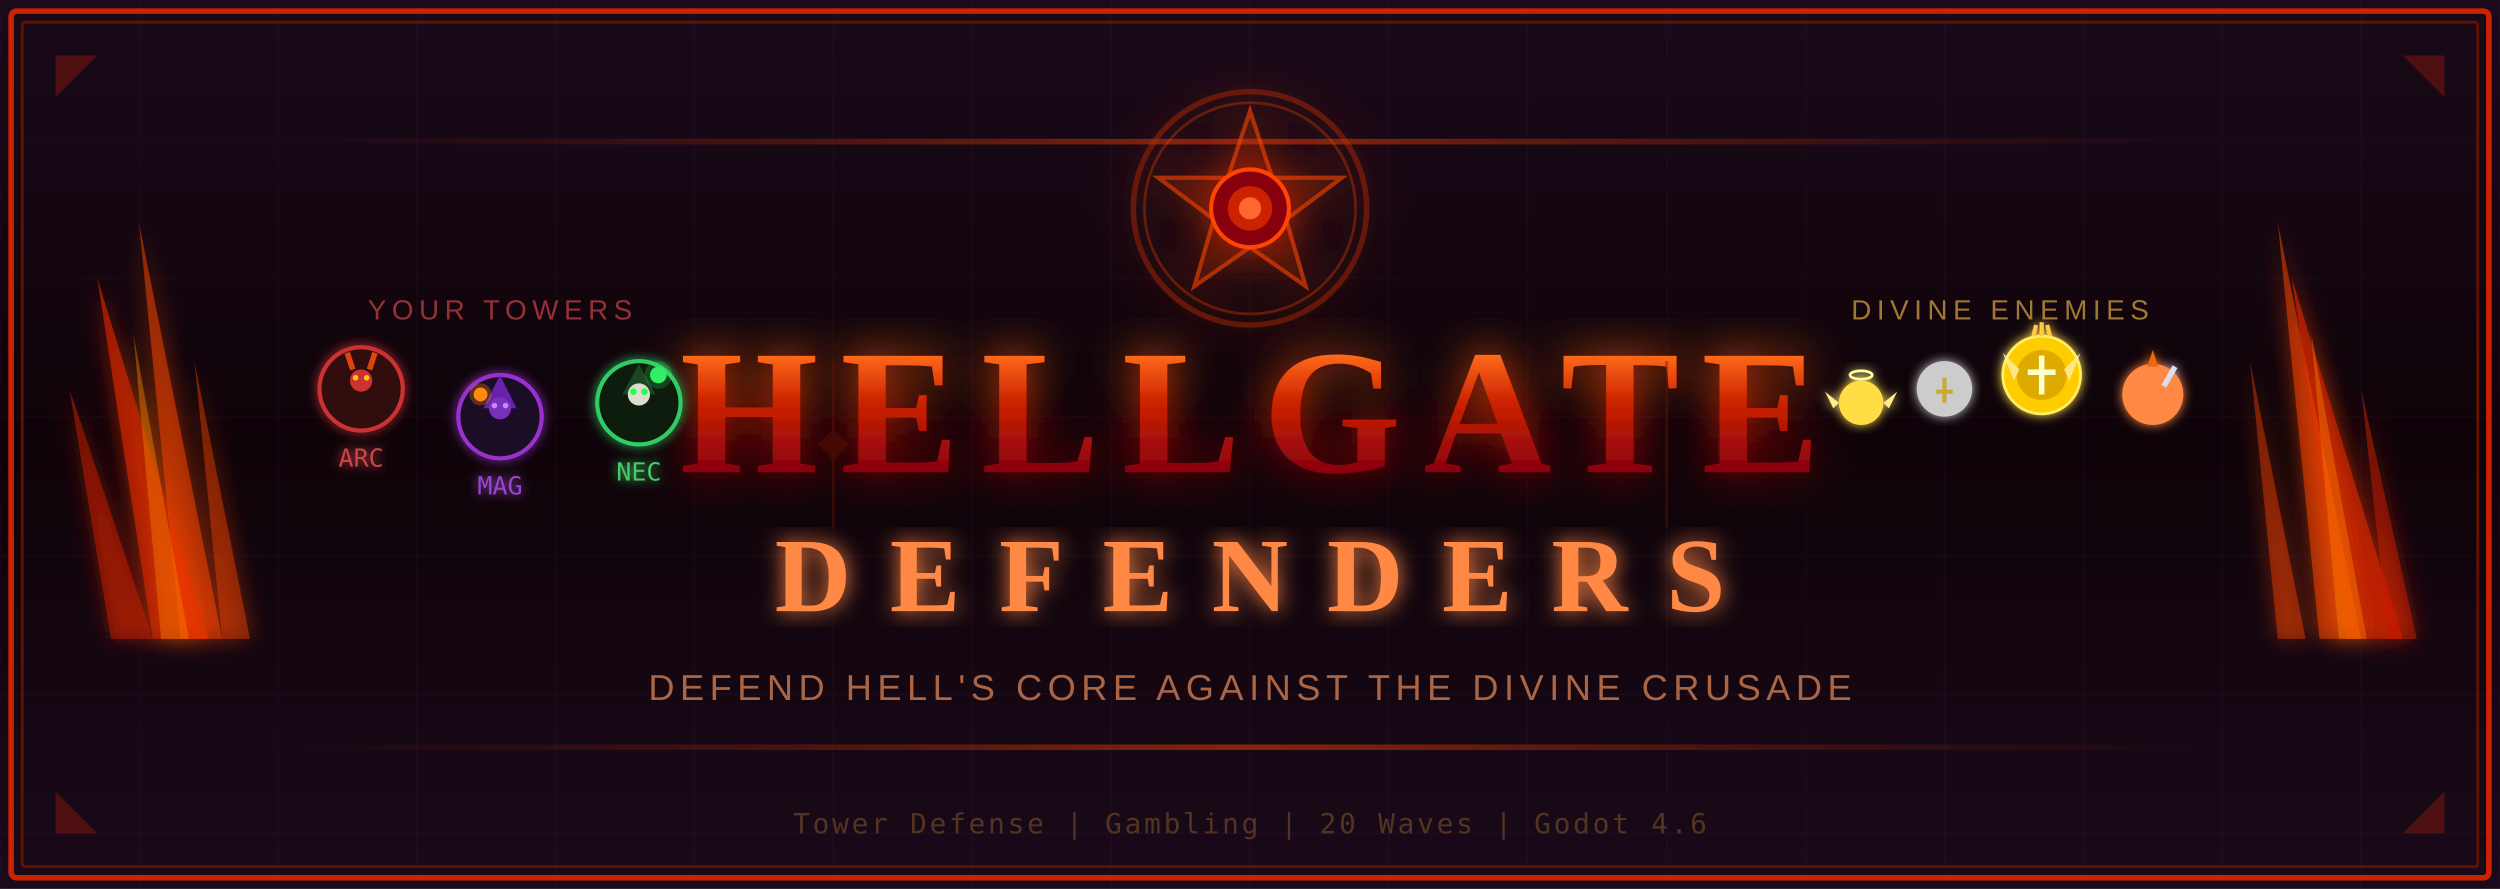
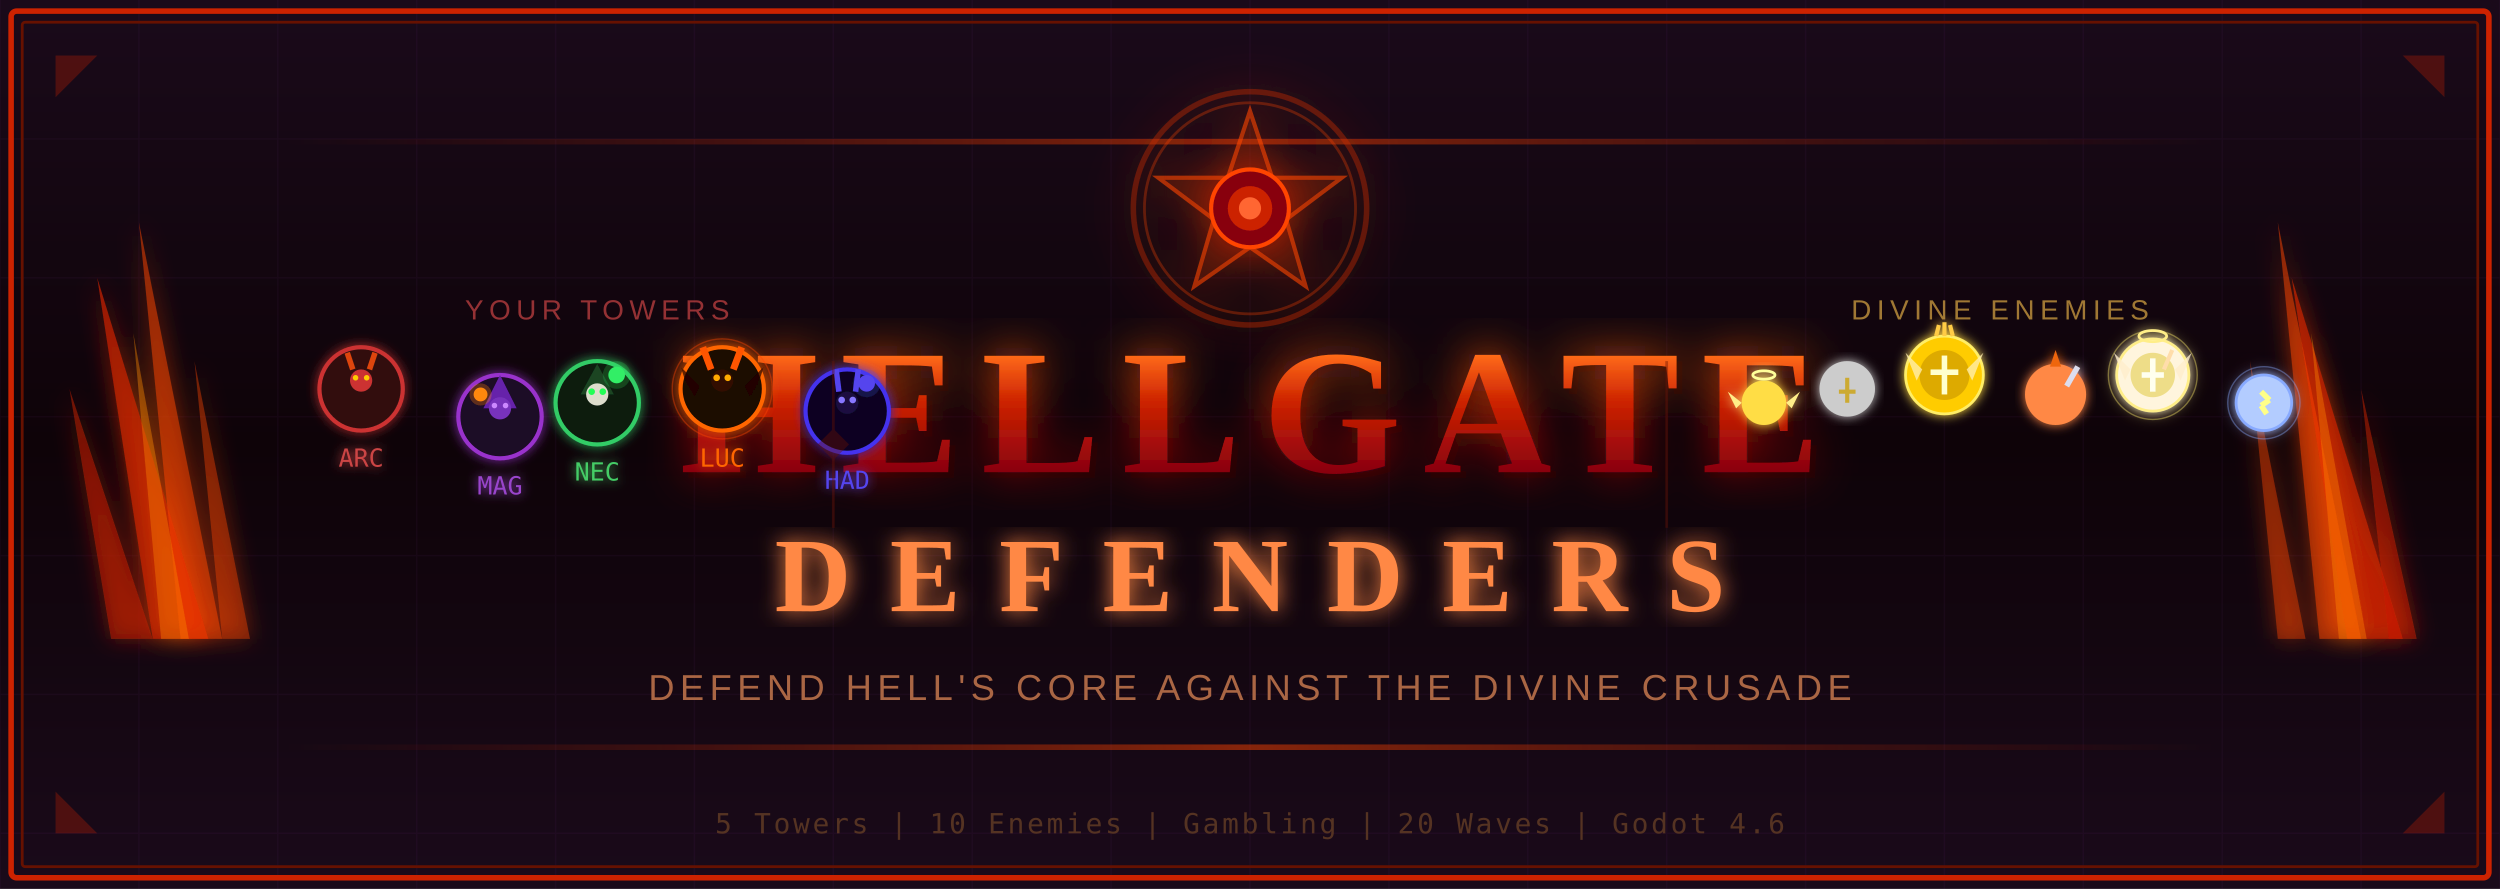
<svg xmlns="http://www.w3.org/2000/svg" viewBox="0 0 900 320" width="900" height="320">
  <defs>
    <linearGradient id="bgGrad" x1="0%" y1="0%" x2="0%" y2="100%">
      <stop offset="0%" style="stop-color:#1a0a1a;stop-opacity:1" />
      <stop offset="50%" style="stop-color:#0e0308;stop-opacity:1" />
      <stop offset="100%" style="stop-color:#1a0a1a;stop-opacity:1" />
    </linearGradient>
    <linearGradient id="fireGrad" x1="0%" y1="0%" x2="0%" y2="100%">
      <stop offset="0%" style="stop-color:#ff6b1a" />
      <stop offset="40%" style="stop-color:#cc2200" />
      <stop offset="100%" style="stop-color:#880011" />
    </linearGradient>
    <linearGradient id="lavaGrad" x1="0%" y1="0%" x2="100%" y2="0%">
      <stop offset="0%" style="stop-color:#cc2200;stop-opacity:0" />
      <stop offset="50%" style="stop-color:#ff4400;stop-opacity:0.8" />
      <stop offset="100%" style="stop-color:#cc2200;stop-opacity:0" />
    </linearGradient>
    <filter id="glow" x="-20%" y="-20%" width="140%" height="140%">
      <feGaussianBlur in="SourceGraphic" stdDeviation="4" result="blur" />
      <feMerge>
        <feMergeNode in="blur" />
        <feMergeNode in="SourceGraphic" />
      </feMerge>
    </filter>
    <filter id="strongGlow" x="-30%" y="-30%" width="160%" height="160%">
      <feGaussianBlur in="SourceGraphic" stdDeviation="8" result="blur" />
      <feMerge>
        <feMergeNode in="blur" />
        <feMergeNode in="SourceGraphic" />
      </feMerge>
    </filter>
    <filter id="softGlow" x="-15%" y="-15%" width="130%" height="130%">
      <feGaussianBlur in="SourceGraphic" stdDeviation="2" result="blur" />
      <feMerge>
        <feMergeNode in="blur" />
        <feMergeNode in="SourceGraphic" />
      </feMerge>
    </filter>
  </defs>
  <rect width="900" height="320" fill="url(#bgGrad)" />
  <g opacity="0.06">
    <line x1="0" y1="0" x2="0" y2="320" stroke="#8833aa" stroke-width="0.5" />
    <line x1="50" y1="0" x2="50" y2="320" stroke="#8833aa" stroke-width="0.5" />
    <line x1="100" y1="0" x2="100" y2="320" stroke="#8833aa" stroke-width="0.5" />
    <line x1="150" y1="0" x2="150" y2="320" stroke="#8833aa" stroke-width="0.5" />
    <line x1="200" y1="0" x2="200" y2="320" stroke="#8833aa" stroke-width="0.5" />
    <line x1="250" y1="0" x2="250" y2="320" stroke="#8833aa" stroke-width="0.5" />
    <line x1="300" y1="0" x2="300" y2="320" stroke="#8833aa" stroke-width="0.5" />
    <line x1="350" y1="0" x2="350" y2="320" stroke="#8833aa" stroke-width="0.5" />
    <line x1="400" y1="0" x2="400" y2="320" stroke="#8833aa" stroke-width="0.5" />
    <line x1="450" y1="0" x2="450" y2="320" stroke="#8833aa" stroke-width="0.5" />
    <line x1="500" y1="0" x2="500" y2="320" stroke="#8833aa" stroke-width="0.5" />
    <line x1="550" y1="0" x2="550" y2="320" stroke="#8833aa" stroke-width="0.5" />
    <line x1="600" y1="0" x2="600" y2="320" stroke="#8833aa" stroke-width="0.5" />
    <line x1="650" y1="0" x2="650" y2="320" stroke="#8833aa" stroke-width="0.5" />
    <line x1="700" y1="0" x2="700" y2="320" stroke="#8833aa" stroke-width="0.5" />
    <line x1="750" y1="0" x2="750" y2="320" stroke="#8833aa" stroke-width="0.5" />
    <line x1="800" y1="0" x2="800" y2="320" stroke="#8833aa" stroke-width="0.5" />
    <line x1="850" y1="0" x2="850" y2="320" stroke="#8833aa" stroke-width="0.5" />
    <line x1="900" y1="0" x2="900" y2="320" stroke="#8833aa" stroke-width="0.5" />
    <line x1="0" y1="50" x2="900" y2="50" stroke="#8833aa" stroke-width="0.5" />
    <line x1="0" y1="100" x2="900" y2="100" stroke="#8833aa" stroke-width="0.5" />
    <line x1="0" y1="150" x2="900" y2="150" stroke="#8833aa" stroke-width="0.5" />
    <line x1="0" y1="200" x2="900" y2="200" stroke="#8833aa" stroke-width="0.5" />
    <line x1="0" y1="250" x2="900" y2="250" stroke="#8833aa" stroke-width="0.5" />
    <line x1="0" y1="300" x2="900" y2="300" stroke="#8833aa" stroke-width="0.5" />
  </g>
  <rect x="4" y="4" width="892" height="312" fill="none" stroke="#cc2200" stroke-width="2" rx="2" />
  <rect x="8" y="8" width="884" height="304" fill="none" stroke="#661100" stroke-width="1" rx="1" />
  <rect x="100" y="50" width="700" height="2" fill="url(#lavaGrad)" opacity="0.6" />
  <rect x="100" y="268" width="700" height="2" fill="url(#lavaGrad)" opacity="0.6" />
  <g filter="url(#glow)">
    <polygon points="55,230 35,100 75,230" fill="#cc2200" opacity="0.7" />
    <polygon points="65,230 50,80 80,230" fill="#ff4400" opacity="0.5" />
    <polygon points="58,230 48,120 68,230" fill="#ff8800" opacity="0.4" />
    <polygon points="40,230 25,140 55,230" fill="#cc2200" opacity="0.5" />
    <polygon points="80,230 70,130 90,230" fill="#ff4400" opacity="0.4" />
  </g>
  <g filter="url(#glow)">
    <polygon points="845,230 825,100 865,230" fill="#cc2200" opacity="0.7" />
    <polygon points="835,230 820,80 850,230" fill="#ff4400" opacity="0.5" />
    <polygon points="842,230 832,120 852,230" fill="#ff8800" opacity="0.4" />
    <polygon points="860,230 850,140 870,230" fill="#cc2200" opacity="0.5" />
    <polygon points="820,230 810,130 830,230" fill="#ff4400" opacity="0.4" />
  </g>
  <g filter="url(#strongGlow)" transform="translate(450, 75)">
    <circle cx="0" cy="0" r="42" fill="none" stroke="#cc2200" stroke-width="2" opacity="0.4" />
    <circle cx="0" cy="0" r="38" fill="none" stroke="#ff4400" stroke-width="1" opacity="0.3" />
    <polygon points="0,-35 8,-11 33,-11 13,4 20,28 0,14 -20,28 -13,4 -33,-11 -8,-11" fill="#cc2200" fill-opacity="0.3" stroke="#ff4400" stroke-width="1.5" opacity="0.6" />
    <circle cx="0" cy="0" r="14" fill="#880011" stroke="#ff4400" stroke-width="1.5" />
    <circle cx="0" cy="0" r="8" fill="#cc2200" />
    <circle cx="0" cy="0" r="4" fill="#ff6633" />
  </g>
  <text x="452" y="172" text-anchor="middle" font-family="Georgia, 'Times New Roman', serif" font-size="64" font-weight="bold" letter-spacing="8" fill="#220000" opacity="0.5">HELLGATE</text>
  <g filter="url(#strongGlow)">
    <text x="450" y="170" text-anchor="middle" font-family="Georgia, 'Times New Roman', serif" font-size="64" font-weight="bold" letter-spacing="8" fill="url(#fireGrad)">HELLGATE</text>
  </g>
  <g filter="url(#glow)">
    <text x="450" y="220" text-anchor="middle" font-family="Georgia, 'Times New Roman', serif" font-size="38" font-weight="bold" letter-spacing="14" fill="#ff8844">DEFENDERS</text>
  </g>
  <text x="450" y="252" text-anchor="middle" font-family="'Segoe UI', Arial, sans-serif" font-size="13" fill="#aa6644" letter-spacing="2">DEFEND HELL'S CORE AGAINST THE DIVINE CRUSADE</text>
  <g transform="translate(130, 140)" filter="url(#softGlow)">
    <circle cx="0" cy="0" r="15" fill="#331010" stroke="#cc3333" stroke-width="1.5" />
    <circle cx="0" cy="-3" r="4" fill="#cc3333" />
    <line x1="-3" y1="-7" x2="-5" y2="-13" stroke="#dd4411" stroke-width="2" />
    <line x1="3" y1="-7" x2="5" y2="-13" stroke="#dd4411" stroke-width="2" />
    <circle cx="-2" cy="-4" r="1" fill="#ffcc00" />
    <circle cx="2" cy="-4" r="1" fill="#ffcc00" />
    <text x="0" y="28" text-anchor="middle" font-family="monospace" font-size="9" fill="#cc4444">ARC</text>
  </g>
  <g transform="translate(180, 150)" filter="url(#softGlow)">
    <circle cx="0" cy="0" r="15" fill="#1a0825" stroke="#9933cc" stroke-width="1.5" />
    <polygon points="0,-15 6,-3 -6,-3" fill="#6622aa" />
    <circle cx="0" cy="-3" r="4" fill="#7733bb" />
    <circle cx="-2" cy="-4" r="1" fill="#cc88ff" />
    <circle cx="2" cy="-4" r="1" fill="#cc88ff" />
    <circle cx="-7" cy="-8" r="2.5" fill="#ff8811" />
    <circle cx="-7" cy="-8" r="4" fill="#ff8811" opacity="0.3" />
    <text x="0" y="28" text-anchor="middle" font-family="monospace" font-size="9" fill="#9944cc">MAG</text>
  </g>
-   <g transform="translate(230, 145)" filter="url(#softGlow)">
+   <g transform="translate(215, 145)" filter="url(#softGlow)">
    <circle cx="0" cy="0" r="15" fill="#0a1a0e" stroke="#33cc66" stroke-width="1.5" />
    <polygon points="0,-14 6,-3 -6,-3" fill="#1a4422" />
    <circle cx="0" cy="-3" r="4" fill="#ddddcc" />
    <circle cx="-2" cy="-4" r="1.2" fill="#22ff55" />
    <circle cx="2" cy="-4" r="1.2" fill="#22ff55" />
    <circle cx="7" cy="-10" r="3" fill="#33ee66" />
    <circle cx="7" cy="-10" r="5" fill="#33ee66" opacity="0.2" />
    <text x="0" y="28" text-anchor="middle" font-family="monospace" font-size="9" fill="#44cc66">NEC</text>
  </g>
-   <g transform="translate(670, 145)" filter="url(#softGlow)">
+   <g transform="translate(260, 140)" filter="url(#softGlow)">
+     <circle cx="0" cy="0" r="15" fill="#1a0800" stroke="#ff6600" stroke-width="1.5" />
+     <circle cx="0" cy="0" r="18" fill="none" stroke="#ff4400" stroke-width="0.5" opacity="0.4" />
+     <circle cx="0" cy="-3" r="4" fill="#331005" />
+     <line x1="-4" y1="-7" x2="-7" y2="-15" stroke="#ff5500" stroke-width="2.5" />
+     <line x1="4" y1="-7" x2="7" y2="-15" stroke="#ff5500" stroke-width="2.5" />
+     <circle cx="-2" cy="-4" r="1.2" fill="#ffaa00" />
+     <circle cx="2" cy="-4" r="1.2" fill="#ffaa00" />
+     <polygon points="-8,-1 -15,-8 -13,-2 -10,3" fill="#220500" opacity="0.7" />
+     <polygon points="8,-1 15,-8 13,-2 10,3" fill="#220500" opacity="0.7" />
+     <text x="0" y="28" text-anchor="middle" font-family="monospace" font-size="9" fill="#ff6600">LUC</text>
+   </g>
+   <g transform="translate(305, 148)" filter="url(#softGlow)">
+     <circle cx="0" cy="0" r="15" fill="#080520" stroke="#4433ee" stroke-width="1.5" />
+     <circle cx="0" cy="-3" r="4" fill="#1a1040" />
+     <line x1="-3" y1="-7" x2="-4" y2="-15" stroke="#5544ee" stroke-width="2" />
+     <line x1="3" y1="-7" x2="4" y2="-15" stroke="#5544ee" stroke-width="2" />
+     <circle cx="-2" cy="-4" r="1.2" fill="#8877ff" />
+     <circle cx="2" cy="-4" r="1.2" fill="#8877ff" />
+     <circle cx="7" cy="-10" r="3" fill="#5544ee" />
+     <circle cx="7" cy="-10" r="5" fill="#5544ee" opacity="0.2" />
+     <text x="0" y="28" text-anchor="middle" font-family="monospace" font-size="9" fill="#5544ee">HAD</text>
+   </g>
+   <g transform="translate(635, 145)" filter="url(#softGlow)">
    <circle cx="0" cy="0" r="8" fill="#ffdd44" />
    <polygon points="-8,0 -13,-4 -10,2" fill="#ffee88" />
    <polygon points="8,0 13,-4 10,2" fill="#ffee88" />
    <ellipse cx="0" cy="-10" rx="4" ry="1.5" fill="none" stroke="#ffff99" stroke-width="1" />
  </g>
-   <g transform="translate(700, 140)" filter="url(#softGlow)">
+   <g transform="translate(665, 140)" filter="url(#softGlow)">
    <circle cx="0" cy="0" r="10" fill="#cccccc" />
    <line x1="0" y1="-4" x2="0" y2="5" stroke="#ccaa33" stroke-width="1.5" />
    <line x1="-3" y1="1" x2="3" y2="1" stroke="#ccaa33" stroke-width="1.5" />
  </g>
-   <g transform="translate(735, 135)" filter="url(#softGlow)">
+   <g transform="translate(700, 135)" filter="url(#softGlow)">
    <circle cx="0" cy="0" r="14" fill="#ffcc00" stroke="#ffee66" stroke-width="1" />
    <circle cx="0" cy="0" r="9" fill="#ddaa00" />
    <line x1="0" y1="-7" x2="0" y2="7" stroke="#ffffcc" stroke-width="2" />
    <line x1="-5" y1="-1" x2="5" y2="-1" stroke="#ffffcc" stroke-width="2" />
    <polygon points="-8,-2 -14,-8 -12,-3 -10,2" fill="#ffeeaa" opacity="0.8" />
    <polygon points="8,-2 14,-8 12,-3 10,2" fill="#ffeeaa" opacity="0.8" />
    <line x1="-3" y1="-14" x2="-2" y2="-18" stroke="#ffcc44" stroke-width="1.5" />
    <line x1="0" y1="-14" x2="0" y2="-19" stroke="#ffcc44" stroke-width="1.5" />
    <line x1="3" y1="-14" x2="2" y2="-18" stroke="#ffcc44" stroke-width="1.5" />
  </g>
-   <g transform="translate(775, 142)" filter="url(#softGlow)">
+   <g transform="translate(740, 142)" filter="url(#softGlow)">
    <circle cx="0" cy="0" r="11" fill="#ff8844" />
    <polygon points="0,-16 2,-10 -2,-10" fill="#ee6611" />
    <line x1="4" y1="-3" x2="8" y2="-10" stroke="#ddddee" stroke-width="2" />
+   </g>
+   <g transform="translate(775, 135)" filter="url(#softGlow)">
+     <circle cx="0" cy="0" r="13" fill="#fff5dd" stroke="#ffee88" stroke-width="1" />
+     <circle cx="0" cy="0" r="16" fill="none" stroke="#ffee66" stroke-width="0.5" opacity="0.4" />
+     <circle cx="0" cy="0" r="8" fill="#eedd88" />
+     <line x1="0" y1="-6" x2="0" y2="6" stroke="#ffffee" stroke-width="2" />
+     <line x1="-4" y1="0" x2="4" y2="0" stroke="#ffffee" stroke-width="2" />
+     <polygon points="-8,-2 -14,-8 -12,-3 -10,2" fill="#ffeecc" opacity="0.8" />
+     <polygon points="8,-2 14,-8 12,-3 10,2" fill="#ffeecc" opacity="0.8" />
+     <line x1="4" y1="-2" x2="7" y2="-9" stroke="#ffddaa" stroke-width="1.5" />
+     <ellipse cx="0" cy="-14" rx="5" ry="2" fill="none" stroke="#ffee88" stroke-width="1" />
+   </g>
+   <g transform="translate(815, 145)" filter="url(#softGlow)">
+     <circle cx="0" cy="0" r="10" fill="#b3ccff" stroke="#88aaff" stroke-width="1" />
+     <line x1="-1" y1="-4" x2="2" y2="-1" stroke="#ffff88" stroke-width="2" />
+     <line x1="2" y1="-1" x2="-1" y2="1" stroke="#ffff88" stroke-width="2" />
+     <line x1="-1" y1="1" x2="1" y2="4" stroke="#ffff88" stroke-width="2" />
+     <circle cx="0" cy="0" r="13" fill="none" stroke="#88aaff" stroke-width="0.5" opacity="0.4" />
  </g>
  <g opacity="0.4">
    <line x1="300" y1="130" x2="300" y2="190" stroke="#661100" stroke-width="1" />
    <rect x="296" y="156" width="8" height="8" fill="#661100" transform="rotate(45 300 160)" />
    <line x1="600" y1="130" x2="600" y2="190" stroke="#661100" stroke-width="1" />
  </g>
-   <text x="180" y="115" text-anchor="middle" font-family="'Segoe UI', Arial, sans-serif" font-size="10" fill="#cc4444" letter-spacing="2" opacity="0.7">YOUR TOWERS</text>
+   <text x="215" y="115" text-anchor="middle" font-family="'Segoe UI', Arial, sans-serif" font-size="10" fill="#cc4444" letter-spacing="2" opacity="0.7">YOUR TOWERS</text>
  <text x="720" y="115" text-anchor="middle" font-family="'Segoe UI', Arial, sans-serif" font-size="10" fill="#ddaa44" letter-spacing="2" opacity="0.7">DIVINE ENEMIES</text>
-   <text x="450" y="300" text-anchor="middle" font-family="monospace" font-size="10" fill="#553322" letter-spacing="1">Tower Defense  |  Gambling  |  20 Waves  |  Godot 4.6</text>
+   <text x="450" y="300" text-anchor="middle" font-family="monospace" font-size="10" fill="#553322" letter-spacing="1">5 Towers  |  10 Enemies  |  Gambling  |  20 Waves  |  Godot 4.6</text>
  <polygon points="20,20 35,20 20,35" fill="#cc2200" opacity="0.3" />
  <polygon points="880,20 865,20 880,35" fill="#cc2200" opacity="0.3" />
  <polygon points="20,300 35,300 20,285" fill="#cc2200" opacity="0.3" />
  <polygon points="880,300 865,300 880,285" fill="#cc2200" opacity="0.3" />
</svg>
